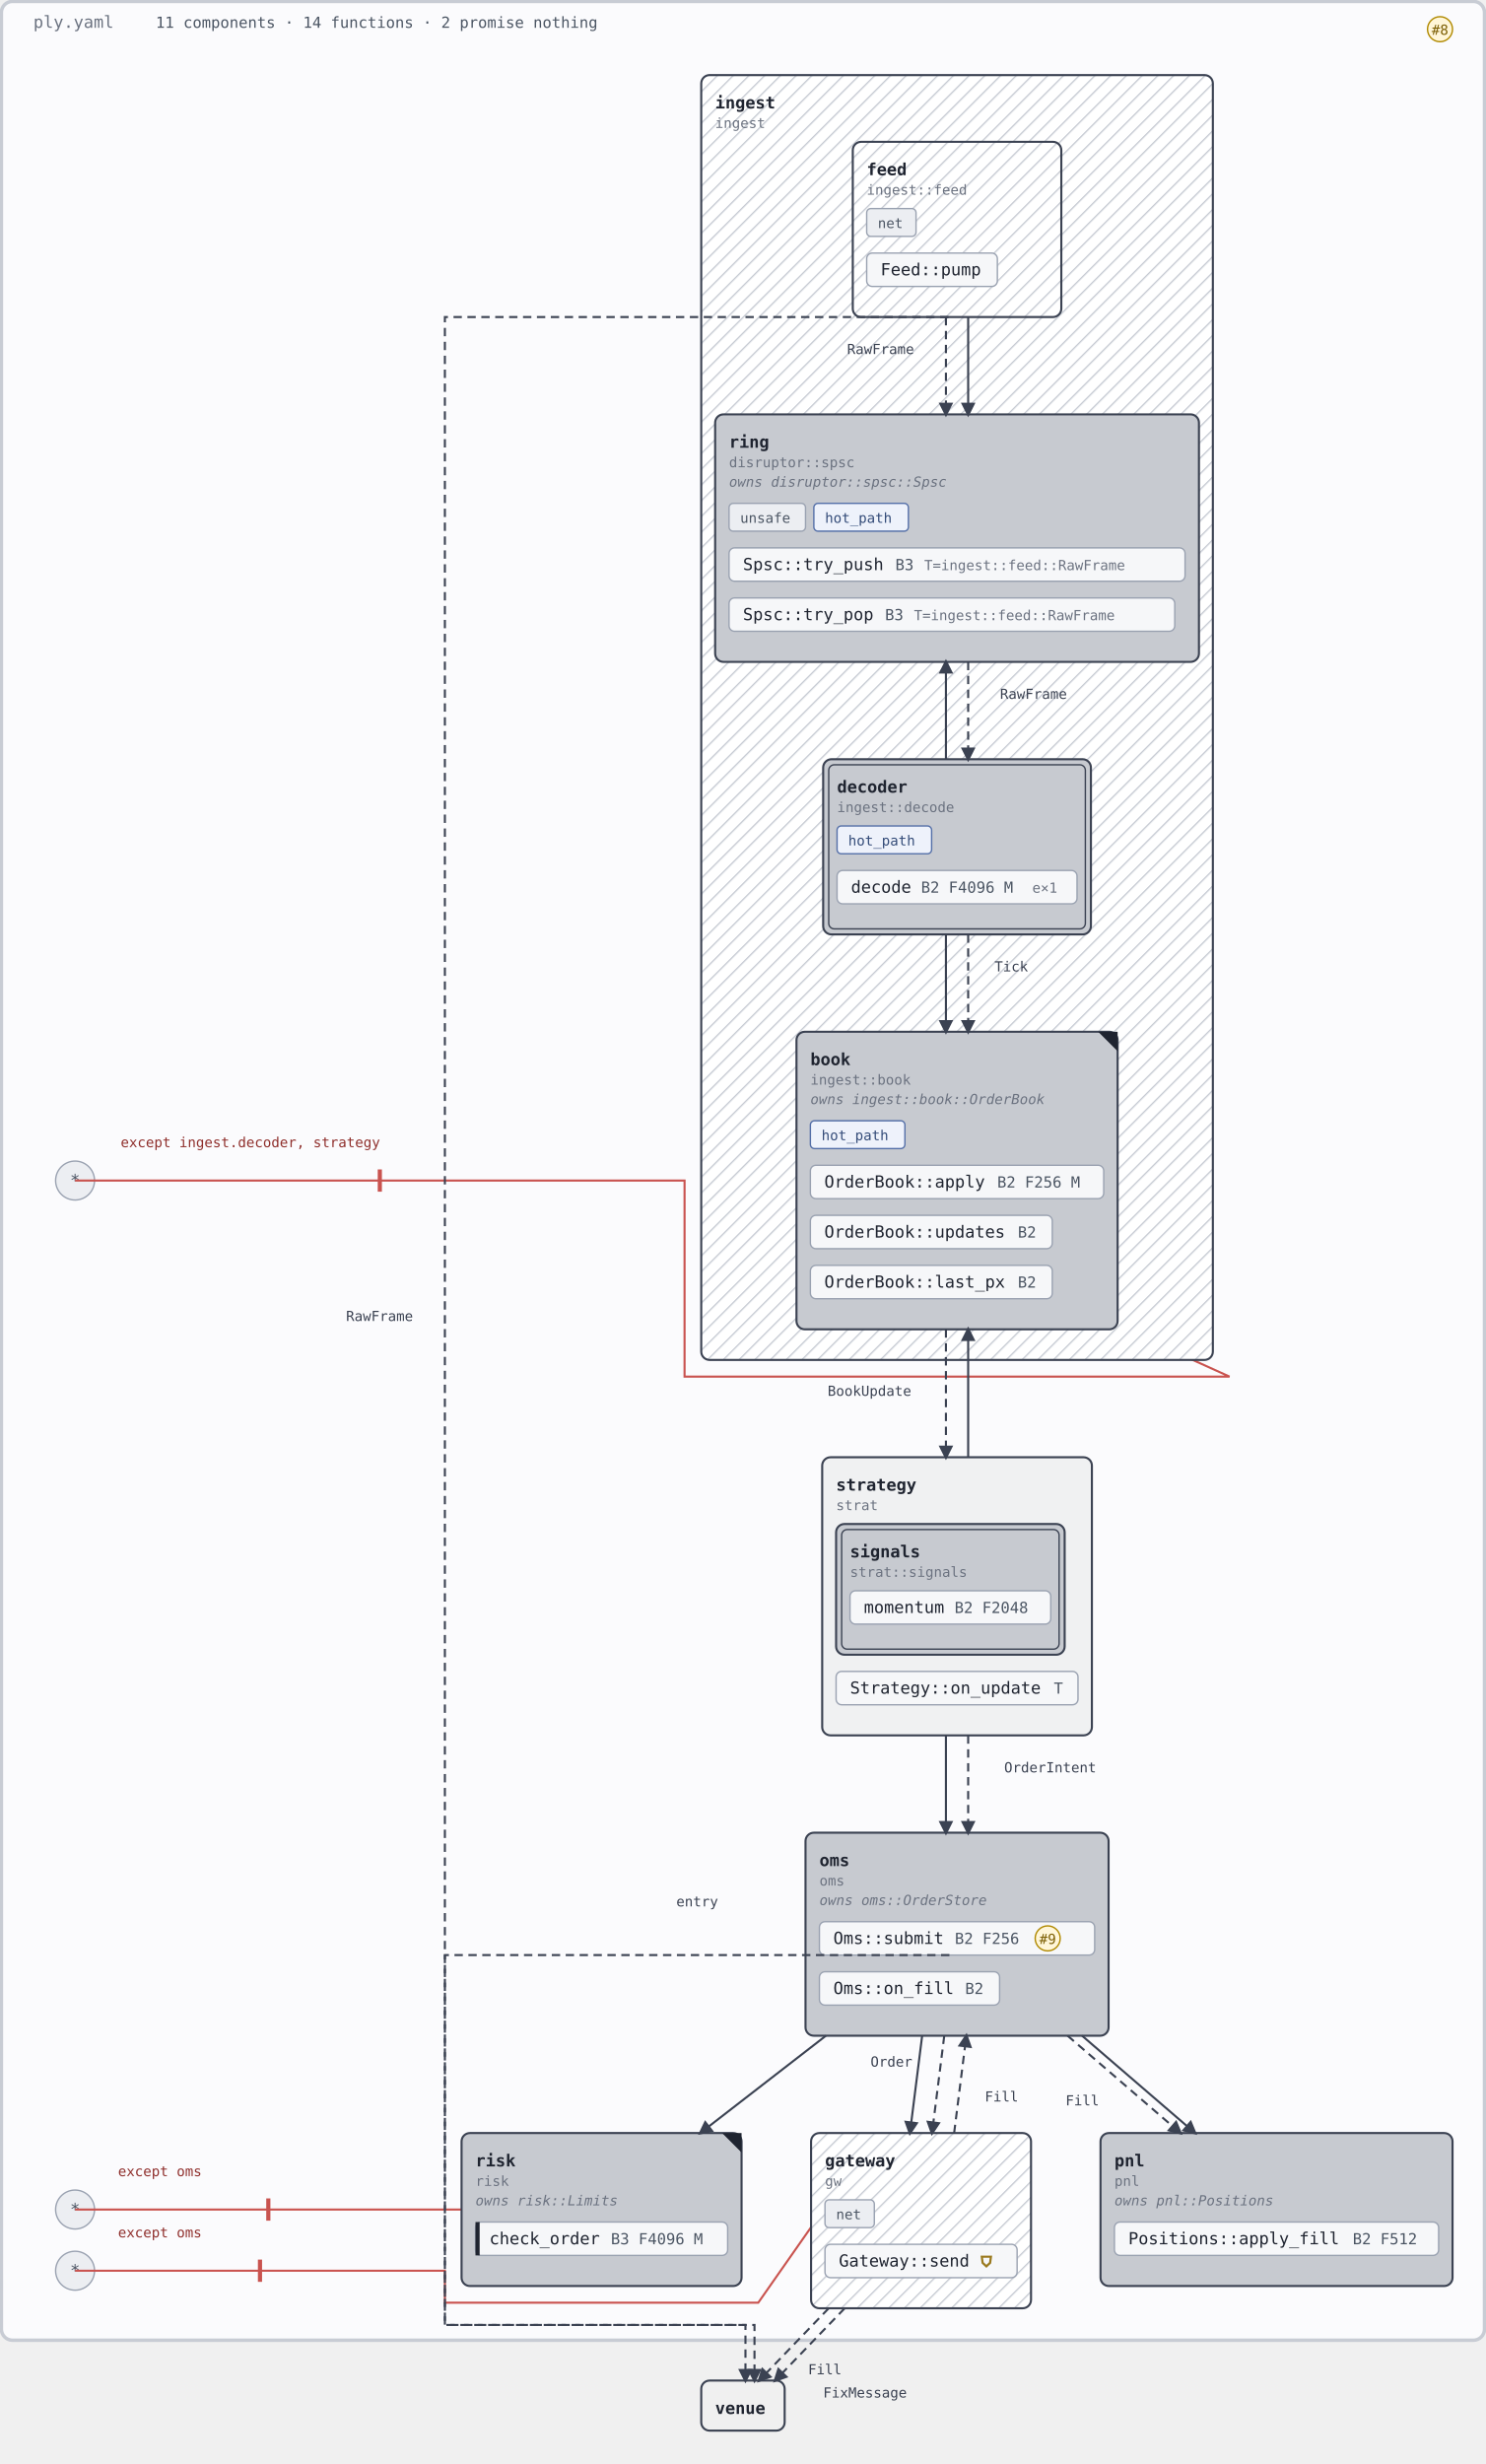
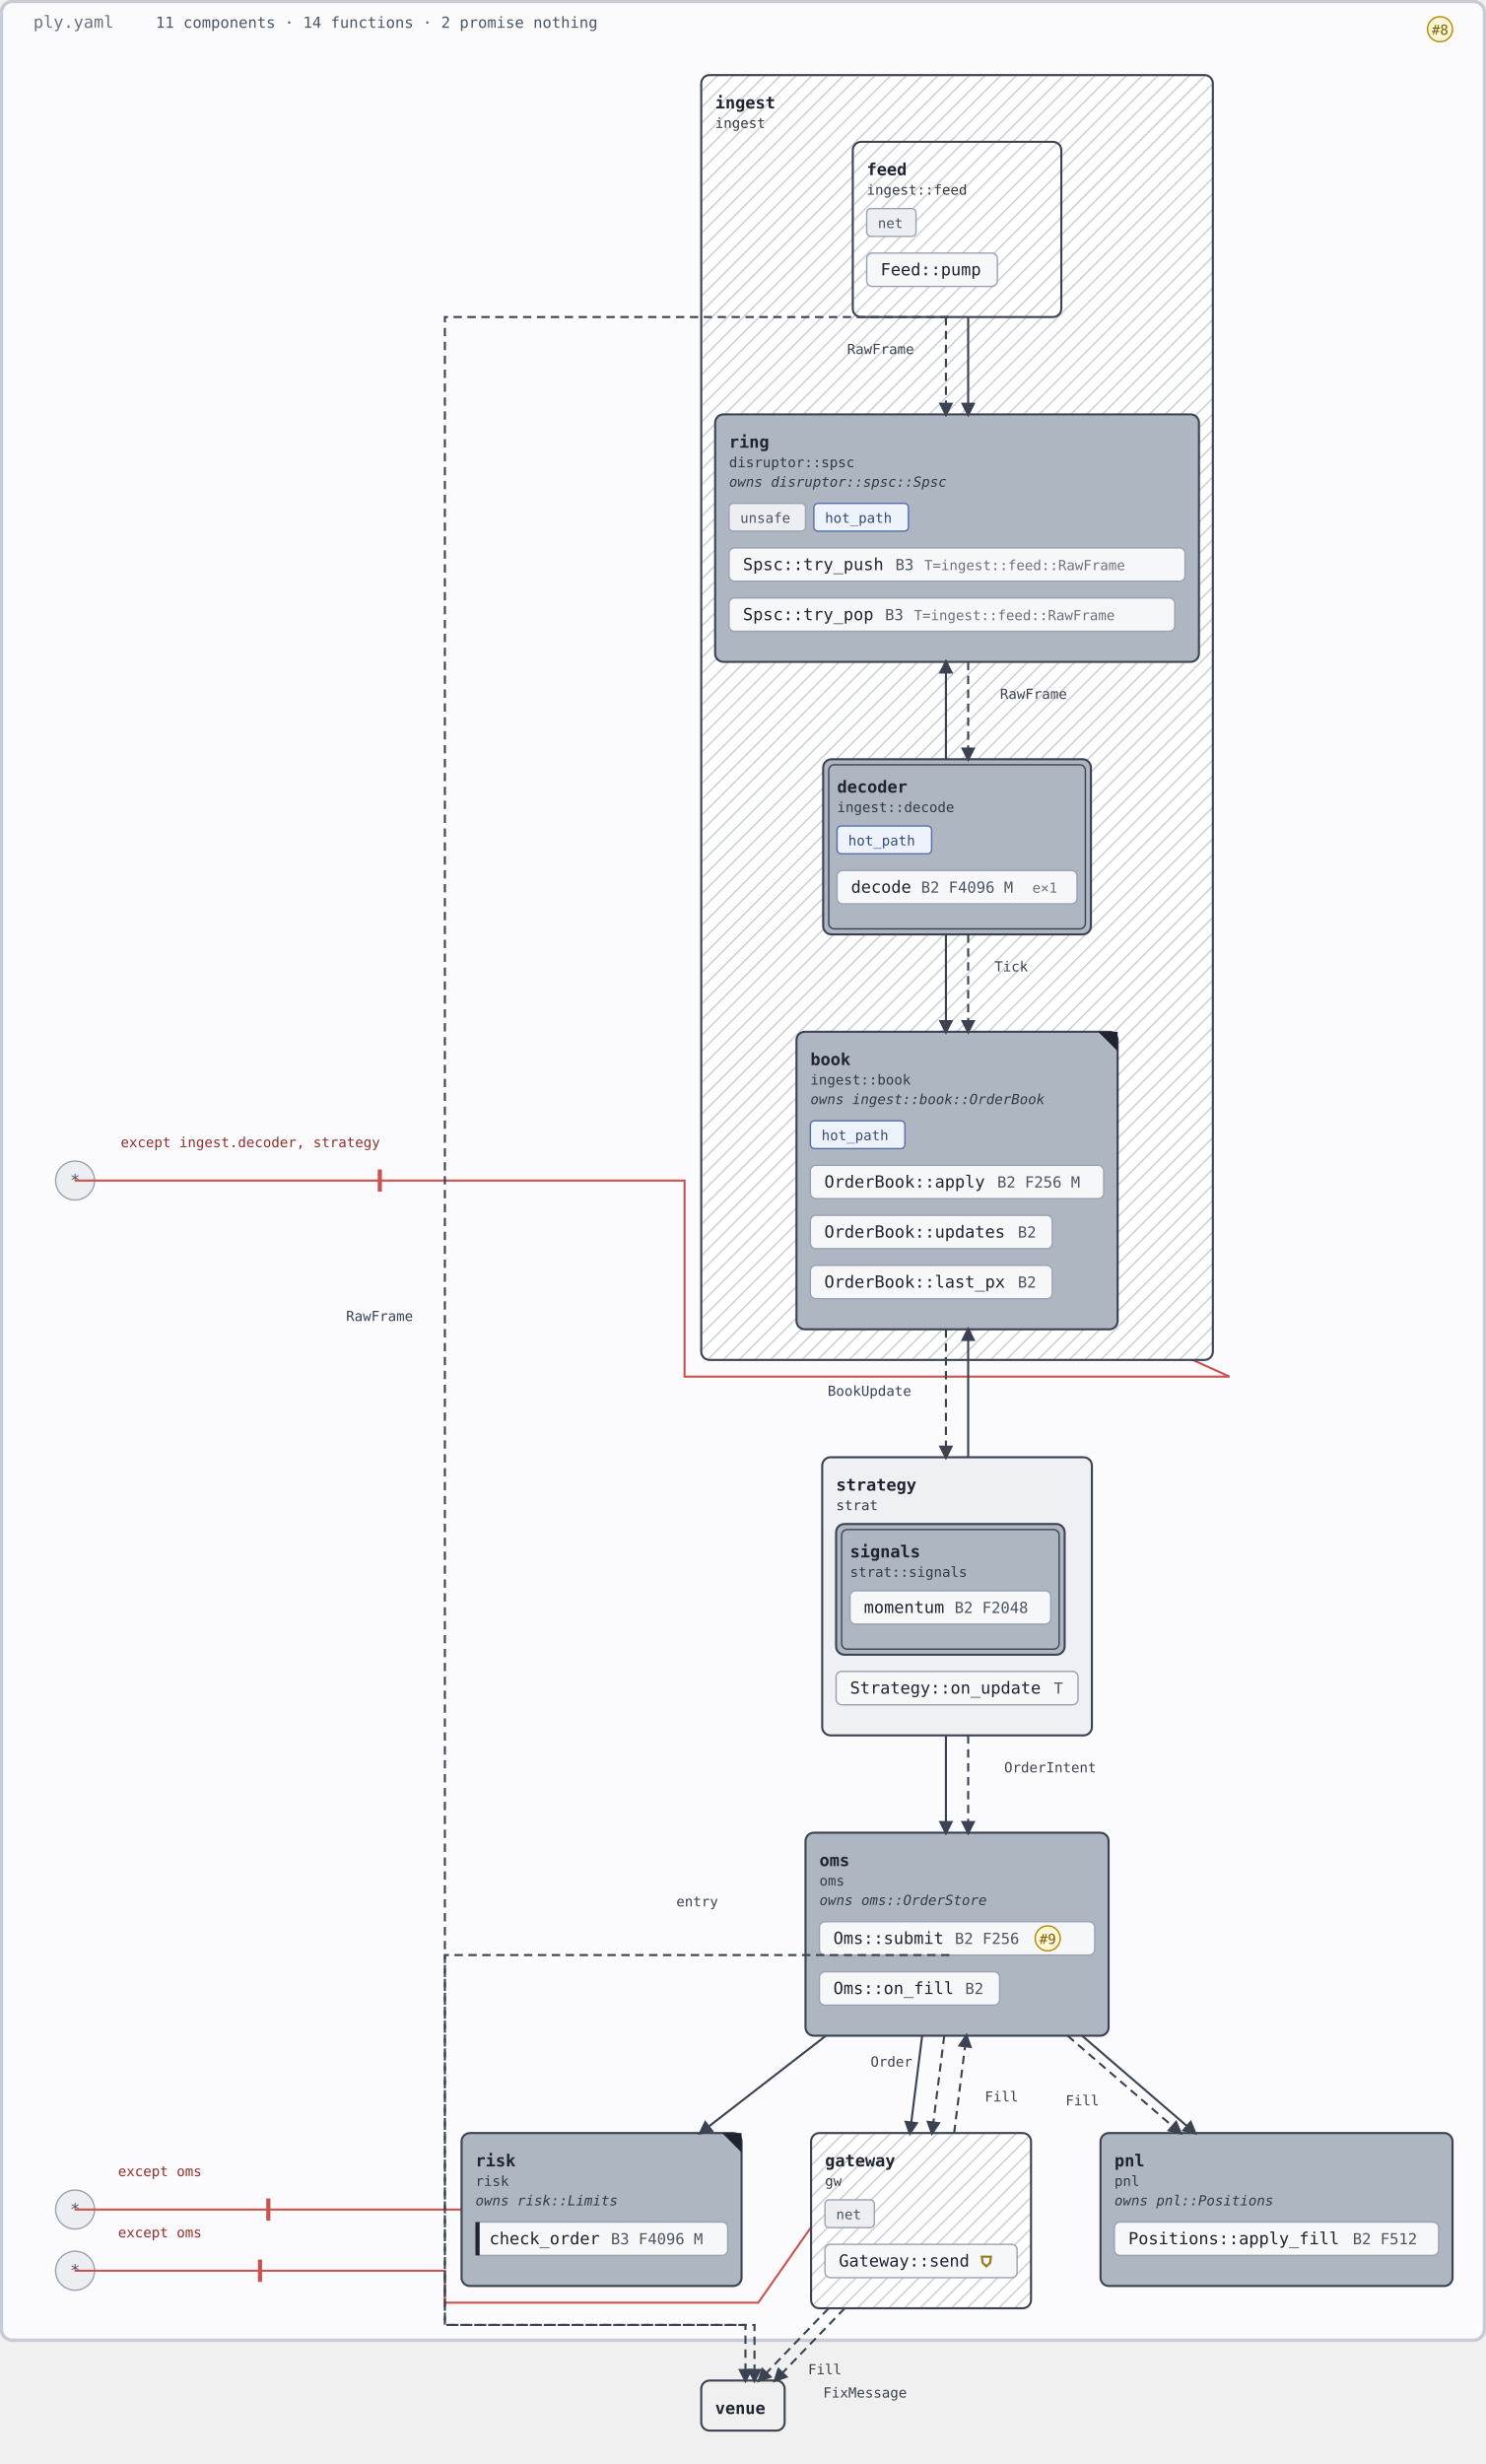
<svg xmlns="http://www.w3.org/2000/svg" width="1068.8" height="1772.0" viewBox="0 0 1068.8 1772.0" font-family="monospace" font-size="12">
-   <style>.workspace-frame{fill:#fbfbfd;stroke:#c8ccd4;stroke-width:2.5}.workspace-title{fill:#6b7280}.verdict-strip-text{fill:#4b5563;font-size:11px}.component-box{stroke:#3b4252;stroke-width:1.5}.hollow-box{stroke-dasharray:6 4}.collapsed-stack{stroke:#3b4252;stroke-width:1.5}.pure-seal{fill:none;stroke:#3b4252}.strict-notch{fill:#1f2430}.component-name{fill:#1f2430;font-weight:bold}.component-anchor{fill:#6b7280;font-size:10px}.component-owns{fill:#6b7280;font-size:10px;font-style:italic}.ceiling-unclaimed{fill:url(#unclaimed-hatch)}.ceiling-tested{fill:#f0f1f2}.ceiling-fuzzed{fill:#dfe1e4}.ceiling-bounded{fill:#c7cad0}.ceiling-proved{fill:#aab0b9}.contract-mark{fill:#1f2430}.fn-clause{font:11px ui-monospace,SFMono-Regular,Menlo,monospace;fill:#3c4658}.cap-badge rect{fill:#eceef2;stroke:#9aa2b1}.cap-badge text{fill:#4b5563;font-size:10px}.profile-tag rect{fill:#eef2fb;stroke:#5570a8}.profile-tag text{fill:#334b78;font-size:10px}.fn-chip-box{fill:#f6f7f9;stroke:#9aa2b1}.fn-chip-box-synth{fill:#ecdff5;stroke:#9aa2b1}.fn-name{fill:#1f2430}.fn-checks{fill:#4b5563;font-size:11px}.fn-check-with{fill:#6b7280;font-size:10px}.fn-examples{fill:#6b7280;font-size:10px}.fn-shield{fill:none;stroke:#9a7a1f;font-size:13px}.unresolved-pin circle,.registry-pin circle{fill:#fff6d8;stroke:#b08900}.pin-label{fill:#7a5c00;font-size:10px;text-anchor:middle}.edge-line{fill:none;stroke:#3b4252;stroke-width:1.5}.edge-label{fill:#3b4252;font-size:10px;text-anchor:middle}.deny-line{fill:none;stroke:#c9534f;stroke-width:1.5}.deny-bar{stroke:#c9534f;stroke-width:3}.deny-except{fill:#8f2f2c;font-size:10px;text-anchor:middle}.any-node circle{fill:#eceef2;stroke:#9aa2b1}.any-label{fill:#4b5563;text-anchor:middle}.external-box{fill:none;stroke:#3b4252;stroke-width:1.5}#arrow path{fill:#3b4252}@media (prefers-color-scheme: dark){.workspace-frame{fill:#15171c;stroke:#333947}.workspace-title{fill:#8b93a1}.verdict-strip-text{fill:#a3abb9}.component-box,.collapsed-stack,.external-box{stroke:#8891a3}.component-name{fill:#e6e9ef}.component-anchor,.component-owns{fill:#98a0ae}.ceiling-unclaimed{fill:url(#unclaimed-hatch-dark)}.ceiling-tested{fill:#242832}.ceiling-fuzzed{fill:#333947}.ceiling-bounded{fill:#464e60}.ceiling-proved{fill:#5b6479}.contract-mark{fill:#c8cede}.fn-clause{fill:#aab3c4}.cap-badge rect{fill:#252a35;stroke:#6d7686}.cap-badge text{fill:#b6bdca}.profile-tag rect{fill:#1d2532;stroke:#5570a8}.profile-tag text{fill:#9fb6dd}.fn-chip-box{fill:#1c1f27;stroke:#6d7686}.fn-chip-box-synth{fill:#2a2033;stroke:#6d7686}.fn-name{fill:#e6e9ef}.fn-checks{fill:#a3abb9}.fn-check-with,.fn-examples{fill:#8b93a1}.pure-seal,.strict-notch{fill:#c8cede}.pure-seal{fill:none;stroke:#c8cede}.edge-line{stroke:#98a0ae}.edge-label{fill:#a3abb9}.deny-line,.deny-bar{stroke:#e8524b}.deny-except{fill:#e8524b}.any-node circle{fill:#252a35;stroke:#6d7686}.any-label{fill:#a3abb9}.unresolved-pin circle,.registry-pin circle{fill:#2e2814;stroke:#d4a72c}.pin-label{fill:#e3c66b}#arrow path{fill:#98a0ae}}</style>
+   <style>.workspace-frame{fill:#fbfbfd;stroke:#c8ccd4;stroke-width:2.5}.workspace-title{fill:#6b7280}.verdict-strip-text{fill:#4b5563;font-size:11px}.component-box{stroke:#3b4252;stroke-width:1.5}.hollow-box{stroke-dasharray:6 4}.collapsed-stack{stroke:#3b4252;stroke-width:1.5}.pure-seal{fill:none;stroke:#3b4252}.strict-notch{fill:#1f2430}.component-name{fill:#1f2430;font-weight:bold}.component-anchor{fill:#333a45;font-size:10px}.component-owns{fill:#333a45;font-size:10px;font-style:italic}.ceiling-unclaimed{fill:url(#unclaimed-hatch)}.ceiling-tested{fill:#eef0f3}.ceiling-fuzzed{fill:#d2d7de}.ceiling-bounded{fill:#aeb6c2}.ceiling-proved{fill:#8792a3}.contract-mark{fill:#1f2430}.fn-clause{font:11px ui-monospace,SFMono-Regular,Menlo,monospace;fill:#3c4658}.cap-badge rect{fill:#eceef2;stroke:#9aa2b1}.cap-badge text{fill:#4b5563;font-size:10px}.profile-tag rect{fill:#eef2fb;stroke:#5570a8}.profile-tag text{fill:#334b78;font-size:10px}.fn-chip-box{fill:#f6f7f9;stroke:#9aa2b1}.fn-chip-box-synth{fill:#ecdff5;stroke:#9aa2b1}.fn-name{fill:#1f2430}.fn-checks{fill:#4b5563;font-size:11px}.fn-check-with{fill:#6b7280;font-size:10px}.fn-examples{fill:#6b7280;font-size:10px}.fn-shield{fill:none;stroke:#9a7a1f;font-size:13px}.unresolved-pin circle,.registry-pin circle{fill:#fff6d8;stroke:#b08900}.pin-label{fill:#7a5c00;font-size:10px;text-anchor:middle}.edge-line{fill:none;stroke:#3b4252;stroke-width:1.5}.edge-label{fill:#3b4252;font-size:10px;text-anchor:middle}.deny-line{fill:none;stroke:#c9534f;stroke-width:1.5}.deny-bar{stroke:#c9534f;stroke-width:3}.deny-except{fill:#8f2f2c;font-size:10px;text-anchor:middle}.any-node circle{fill:#eceef2;stroke:#9aa2b1}.any-label{fill:#4b5563;text-anchor:middle}.external-box{fill:none;stroke:#3b4252;stroke-width:1.5}#arrow path{fill:#3b4252}@media (prefers-color-scheme: dark){.workspace-frame{fill:#15171c;stroke:#333947}.workspace-title{fill:#8b93a1}.verdict-strip-text{fill:#a3abb9}.component-box,.collapsed-stack,.external-box{stroke:#8891a3}.component-name{fill:#e6e9ef}.component-anchor,.component-owns{fill:#98a0ae}.ceiling-unclaimed{fill:url(#unclaimed-hatch-dark)}.ceiling-tested{fill:#242832}.ceiling-fuzzed{fill:#333947}.ceiling-bounded{fill:#464e60}.ceiling-proved{fill:#5b6479}.contract-mark{fill:#c8cede}.fn-clause{fill:#aab3c4}.cap-badge rect{fill:#252a35;stroke:#6d7686}.cap-badge text{fill:#b6bdca}.profile-tag rect{fill:#1d2532;stroke:#5570a8}.profile-tag text{fill:#9fb6dd}.fn-chip-box{fill:#1c1f27;stroke:#6d7686}.fn-chip-box-synth{fill:#2a2033;stroke:#6d7686}.fn-name{fill:#e6e9ef}.fn-checks{fill:#a3abb9}.fn-check-with,.fn-examples{fill:#8b93a1}.pure-seal,.strict-notch{fill:#c8cede}.pure-seal{fill:none;stroke:#c8cede}.edge-line{stroke:#98a0ae}.edge-label{fill:#a3abb9}.deny-line,.deny-bar{stroke:#e8524b}.deny-except{fill:#e8524b}.any-node circle{fill:#252a35;stroke:#6d7686}.any-label{fill:#a3abb9}.unresolved-pin circle,.registry-pin circle{fill:#2e2814;stroke:#d4a72c}.pin-label{fill:#e3c66b}#arrow path{fill:#98a0ae}}</style>
  <defs>
    <marker id="arrow" viewBox="0 0 10 10" refX="8" refY="5" markerWidth="7" markerHeight="7" orient="auto-start-reverse">
      <path d="M 0 0 L 10 5 L 0 10 z" />
    </marker>
    <pattern id="unclaimed-hatch" patternUnits="userSpaceOnUse" width="8" height="8" patternTransform="rotate(45)">
      <rect width="8" height="8" fill="#fff" />
      <line x1="0" y1="0" x2="0" y2="8" stroke="#c8ccd4" stroke-width="2" />
    </pattern>
    <pattern id="unclaimed-hatch-dark" patternUnits="userSpaceOnUse" width="8" height="8" patternTransform="rotate(45)">
      <rect width="8" height="8" fill="#15171c" />
      <line x1="0" y1="0" x2="0" y2="8" stroke="#4a5262" stroke-width="2" />
    </pattern>
  </defs>
  <rect class="workspace-frame" x="1" y="1" width="1066.8" height="1682.0" rx="8" />
  <g>
    <text class="workspace-title" x="24.0" y="20">ply.yaml</text>
  </g>
  <g class="verdict-strip">
    <text class="verdict-strip-text" x="112.0" y="20">11 components · 14 functions · 2 promise nothing</text>
  </g>
  <g class="any-node">
    <circle cx="54.0" cy="849.0" r="14.0" />
    <text class="any-label" x="54.0" y="853.0">*</text>
  </g>
  <g class="deny-rule">
    <path class="deny-line" d="M 54.0 849.0 L 492.4 849.0 L 492.4 990.0 L 884.4 990.0 L 572.9 849.0" />
    <line class="deny-bar" x1="273.2" y1="841.0" x2="273.2" y2="857.0" />
    <text class="deny-except" x="180.1" y="825.0">except ingest.decoder, strategy</text>
  </g>
  <g class="any-node">
    <circle cx="54.0" cy="1589.0" r="14.0" />
    <text class="any-label" x="54.0" y="1593.0">*</text>
  </g>
  <g class="deny-rule">
    <path class="deny-line" d="M 54.0 1589.0 L 332.0 1589.0" />
    <line class="deny-bar" x1="193.0" y1="1581.0" x2="193.0" y2="1597.0" />
    <text class="deny-except" x="115.0" y="1565.0">except oms</text>
  </g>
  <g class="any-node">
    <circle cx="54.0" cy="1633.0" r="14.0" />
    <text class="any-label" x="54.0" y="1637.0">*</text>
  </g>
  <g class="deny-rule">
    <path class="deny-line" d="M 54.0 1633.0 L 320.0 1633.0 L 320.0 1656.0 L 545.4 1656.0 L 583.4 1601.7" />
    <line class="deny-bar" x1="187.0" y1="1625.0" x2="187.0" y2="1641.0" />
    <text class="deny-except" x="115.0" y="1609.0">except oms</text>
  </g>
  <g class="registry-pin">
    <circle cx="1035.8" cy="21.0" r="9.0" />
    <text class="pin-label" x="1035.8" y="25.0">#8</text>
  </g>
  <g transform="translate(504.4,54.0)">
    <g class="component" data-name="ingest">
      <rect class="component-box ceiling-unclaimed" x="0" y="0" width="368.0" height="924.0" rx="6" />
      <text class="component-name" x="10.0" y="24.0">ingest</text>
      <text class="component-anchor" x="10.0" y="38.0">ingest</text>
      <g transform="translate(109.0,48.0)">
        <g class="component" data-name="feed">
          <rect class="component-box ceiling-unclaimed" x="0" y="0" width="150.0" height="126.0" rx="6" />
          <text class="component-name" x="10.0" y="24.0">feed</text>
          <text class="component-anchor" x="10.0" y="38.0">ingest::feed</text>
          <g class="cap-badge">
            <rect x="10.0" y="48.0" width="35.5" height="20.0" rx="3" />
            <text x="18.0" y="62.0">net</text>
          </g>
          <g transform="translate(10.0,80.0)">
            <g class="fn-chip" data-fn="Feed::pump">
              <rect class="fn-chip-box" x="0" y="0" width="94.0" height="24.0" rx="4" />
              <text class="fn-name" x="10.0" y="16.0">Feed::pump</text>
            </g>
          </g>
        </g>
      </g>
      <g transform="translate(10.0,244.0)">
        <g class="component" data-name="ring">
          <rect class="component-box ceiling-bounded" x="0" y="0" width="348.0" height="178.0" rx="6" />
          <text class="component-name" x="10.0" y="24.0">ring</text>
          <text class="component-anchor" x="10.0" y="38.0">disruptor::spsc</text>
          <text class="component-owns" x="10.0" y="52.0">owns disruptor::spsc::Spsc</text>
          <g class="cap-badge">
            <rect x="10.0" y="64.0" width="55.0" height="20.0" rx="3" />
            <text x="18.0" y="78.0">unsafe</text>
          </g>
          <g class="profile-tag">
            <rect x="71.0" y="64.0" width="68.0" height="20.0" rx="3" />
            <text x="79.0" y="78.0">hot_path</text>
          </g>
          <g transform="translate(10.0,96.0)">
            <g class="fn-chip" data-fn="Spsc::try_push">
              <rect class="fn-chip-box" x="0" y="0" width="328.0" height="24.0" rx="4" />
              <text class="fn-name" x="10.0" y="16.0">Spsc::try_push</text>
              <text class="fn-checks" x="119.6" y="16.0">B3</text>
              <text class="fn-check-with" x="140.4" y="16.0">T=ingest::feed::RawFrame</text>
            </g>
          </g>
          <g transform="translate(10.0,132.0)">
            <g class="fn-chip" data-fn="Spsc::try_pop">
              <rect class="fn-chip-box" x="0" y="0" width="320.6" height="24.0" rx="4" />
              <text class="fn-name" x="10.0" y="16.0">Spsc::try_pop</text>
              <text class="fn-checks" x="112.2" y="16.0">B3</text>
              <text class="fn-check-with" x="133.0" y="16.0">T=ingest::feed::RawFrame</text>
            </g>
          </g>
        </g>
      </g>
      <g transform="translate(87.7,492.0)">
        <g class="component" data-name="decoder">
          <rect class="component-box ceiling-bounded" x="0" y="0" width="192.6" height="126.0" rx="6" />
          <rect class="pure-seal" x="4" y="4" width="184.6" height="118.0" rx="4" />
          <text class="component-name" x="10.0" y="24.0">decoder</text>
          <text class="component-anchor" x="10.0" y="38.0">ingest::decode</text>
          <g class="profile-tag">
            <rect x="10.0" y="48.0" width="68.0" height="20.0" rx="3" />
            <text x="18.0" y="62.0">hot_path</text>
          </g>
          <g transform="translate(10.0,80.0)">
            <g class="fn-chip" data-fn="decode">
              <rect class="fn-chip-box" x="0" y="0" width="172.6" height="24.0" rx="4" />
              <text class="fn-name" x="10.0" y="16.0">decode</text>
              <text class="fn-checks" x="60.4" y="16.0">B2 F4096 M</text>
              <text class="fn-examples" x="140.4" y="16.0">e×1</text>
            </g>
          </g>
        </g>
      </g>
      <g transform="translate(68.5,688.0)">
        <g class="component" data-name="book">
          <rect class="component-box ceiling-bounded" x="0" y="0" width="231.0" height="214.0" rx="6" />
          <path class="strict-notch" d="M 217.0 0 L 231.0 0 L 231.0 14.0 Z" />
          <text class="component-name" x="10.0" y="24.0">book</text>
          <text class="component-anchor" x="10.0" y="38.0">ingest::book</text>
          <text class="component-owns" x="10.0" y="52.0">owns ingest::book::OrderBook</text>
          <g class="profile-tag">
            <rect x="10.0" y="64.0" width="68.0" height="20.0" rx="3" />
            <text x="18.0" y="78.0">hot_path</text>
          </g>
          <g transform="translate(10.0,96.0)">
            <g class="fn-chip" data-fn="OrderBook::apply">
              <rect class="fn-chip-box" x="0" y="0" width="211.0" height="24.0" rx="4" />
              <text class="fn-name" x="10.0" y="16.0">OrderBook::apply</text>
              <text class="fn-checks" x="134.4" y="16.0">B2 F256 M</text>
            </g>
          </g>
          <g transform="translate(10.0,132.0)">
            <g class="fn-chip" data-fn="OrderBook::updates">
              <rect class="fn-chip-box" x="0" y="0" width="174.0" height="24.0" rx="4" />
              <text class="fn-name" x="10.0" y="16.0">OrderBook::updates</text>
              <text class="fn-checks" x="149.2" y="16.0">B2</text>
            </g>
          </g>
          <g transform="translate(10.0,168.0)">
            <g class="fn-chip" data-fn="OrderBook::last_px">
              <rect class="fn-chip-box" x="0" y="0" width="174.0" height="24.0" rx="4" />
              <text class="fn-name" x="10.0" y="16.0">OrderBook::last_px</text>
              <text class="fn-checks" x="149.2" y="16.0">B2</text>
            </g>
          </g>
        </g>
      </g>
    </g>
  </g>
  <g transform="translate(591.4,1048.0)">
    <g class="component" data-name="strategy">
      <rect class="component-box ceiling-tested" x="0" y="0" width="194.0" height="200.0" rx="6" />
      <text class="component-name" x="10.0" y="24.0">strategy</text>
      <text class="component-anchor" x="10.0" y="38.0">strat</text>
      <g transform="translate(10.0,48.0)">
        <g class="component" data-name="signals">
          <rect class="component-box ceiling-bounded" x="0" y="0" width="164.4" height="94.0" rx="6" />
          <rect class="pure-seal" x="4" y="4" width="156.4" height="86.0" rx="4" />
          <text class="component-name" x="10.0" y="24.0">signals</text>
          <text class="component-anchor" x="10.0" y="38.0">strat::signals</text>
          <g transform="translate(10.0,48.0)">
            <g class="fn-chip" data-fn="momentum">
              <rect class="fn-chip-box" x="0" y="0" width="144.4" height="24.0" rx="4" />
              <text class="fn-name" x="10.0" y="16.0">momentum</text>
              <text class="fn-checks" x="75.2" y="16.0">B2 F2048</text>
            </g>
          </g>
        </g>
      </g>
      <g transform="translate(10.0,154.0)">
        <g class="fn-chip" data-fn="Strategy::on_update">
          <rect class="fn-chip-box" x="0" y="0" width="174.0" height="24.0" rx="4" />
          <text class="fn-name" x="10.0" y="16.0">Strategy::on_update</text>
          <text class="fn-checks" x="156.6" y="16.0">T</text>
        </g>
      </g>
    </g>
  </g>
  <g transform="translate(332.0,1534.0)">
    <g class="component" data-name="risk">
      <rect class="component-box ceiling-bounded" x="0" y="0" width="201.4" height="110.0" rx="6" />
      <path class="strict-notch" d="M 187.4 0 L 201.4 0 L 201.4 14.0 Z" />
      <text class="component-name" x="10.0" y="24.0">risk</text>
      <text class="component-anchor" x="10.0" y="38.0">risk</text>
      <text class="component-owns" x="10.0" y="52.0">owns risk::Limits</text>
      <g transform="translate(10.0,64.0)">
        <g class="fn-chip" data-fn="check_order">
          <rect class="fn-chip-box" x="0" y="0" width="181.4" height="24.0" rx="4" />
          <rect class="contract-mark" x="0" y="0" width="3.0" height="24.0" />
          <text class="fn-name" x="10.0" y="16.0">check_order</text>
          <text class="fn-checks" x="97.4" y="16.0">B3 F4096 M</text>
        </g>
      </g>
    </g>
  </g>
  <g transform="translate(579.4,1318.0)">
    <g class="component" data-name="oms">
      <rect class="component-box ceiling-bounded" x="0" y="0" width="218.0" height="146.0" rx="6" />
      <text class="component-name" x="10.0" y="24.0">oms</text>
      <text class="component-anchor" x="10.0" y="38.0">oms</text>
      <text class="component-owns" x="10.0" y="52.0">owns oms::OrderStore</text>
      <g transform="translate(10.0,64.0)">
        <g class="fn-chip" data-fn="Oms::submit">
          <rect class="fn-chip-box" x="0" y="0" width="198.0" height="24.0" rx="4" />
          <text class="fn-name" x="10.0" y="16.0">Oms::submit</text>
          <text class="fn-checks" x="97.4" y="16.0">B2 F256</text>
          <g class="unresolved-pin">
            <circle cx="164.2" cy="12.0" r="9.0" />
            <text class="pin-label" x="164.2" y="16.0">#9</text>
          </g>
        </g>
      </g>
      <g transform="translate(10.0,100.0)">
        <g class="fn-chip" data-fn="Oms::on_fill">
          <rect class="fn-chip-box" x="0" y="0" width="129.6" height="24.0" rx="4" />
          <text class="fn-name" x="10.0" y="16.0">Oms::on_fill</text>
          <text class="fn-checks" x="104.8" y="16.0">B2</text>
        </g>
      </g>
    </g>
  </g>
  <g transform="translate(583.4,1534.0)">
    <g class="component" data-name="gateway">
      <rect class="component-box ceiling-unclaimed" x="0" y="0" width="158.2" height="126.0" rx="6" />
      <text class="component-name" x="10.0" y="24.0">gateway</text>
      <text class="component-anchor" x="10.0" y="38.0">gw</text>
      <g class="cap-badge">
        <rect x="10.0" y="48.0" width="35.5" height="20.0" rx="3" />
        <text x="18.0" y="62.0">net</text>
      </g>
      <g transform="translate(10.0,80.0)">
        <g class="fn-chip" data-fn="Gateway::send">
          <rect class="fn-chip-box" x="0" y="0" width="138.2" height="24.0" rx="4" />
          <text class="fn-name" x="10.0" y="16.0">Gateway::send</text>
          <g class="fn-shield">
            <text x="112.2" y="16.0">⛉</text>
          </g>
        </g>
      </g>
    </g>
  </g>
  <g transform="translate(791.6,1534.0)">
    <g class="component" data-name="pnl">
      <rect class="component-box ceiling-bounded" x="0" y="0" width="253.2" height="110.0" rx="6" />
      <text class="component-name" x="10.0" y="24.0">pnl</text>
      <text class="component-anchor" x="10.0" y="38.0">pnl</text>
      <text class="component-owns" x="10.0" y="52.0">owns pnl::Positions</text>
      <g transform="translate(10.0,64.0)">
        <g class="fn-chip" data-fn="Positions::apply_fill">
          <rect class="fn-chip-box" x="0" y="0" width="233.2" height="24.0" rx="4" />
          <text class="fn-name" x="10.0" y="16.0">Positions::apply_fill</text>
          <text class="fn-checks" x="171.4" y="16.0">B2 F512</text>
        </g>
      </g>
    </g>
  </g>
  <g class="edge-call">
    <path class="edge-line" d="M 696.4 228.0 L 696.4 298.0" marker-end="url(#arrow)" />
  </g>
  <g class="edge-call">
    <path class="edge-line" d="M 680.4 546.0 L 680.4 476.0" marker-end="url(#arrow)" />
  </g>
  <g class="edge-call">
    <path class="edge-line" d="M 680.4 672.0 L 680.4 742.0" marker-end="url(#arrow)" />
  </g>
  <g class="edge-flow">
    <path class="edge-line" stroke-dasharray="6 4" d="M 680.4 228.0 L 680.4 298.0" marker-end="url(#arrow)" />
    <text class="edge-label" x="633.4" y="254.6">RawFrame</text>
  </g>
  <g class="edge-flow">
    <path class="edge-line" stroke-dasharray="6 4" d="M 696.4 476.0 L 696.4 546.0" marker-end="url(#arrow)" />
    <text class="edge-label" x="743.4" y="502.6">RawFrame</text>
  </g>
  <g class="edge-flow">
    <path class="edge-line" stroke-dasharray="6 4" d="M 696.4 672.0 L 696.4 742.0" marker-end="url(#arrow)" />
    <text class="edge-label" x="727.4" y="698.6">Tick</text>
  </g>
  <g class="edge-call">
    <path class="edge-line" d="M 696.4 1048.0 L 696.4 956.0" marker-end="url(#arrow)" />
  </g>
  <g class="edge-call">
    <path class="edge-line" d="M 680.4 1248.0 L 680.4 1318.0" marker-end="url(#arrow)" />
  </g>
  <g class="edge-call">
    <path class="edge-line" d="M 594.1 1464.0 L 503.7 1534.0" marker-end="url(#arrow)" />
  </g>
  <g class="edge-call">
    <path class="edge-line" d="M 663.3 1464.0 L 654.5 1534.0" marker-end="url(#arrow)" />
  </g>
  <g class="edge-call">
    <path class="edge-line" d="M 778.3 1464.0 L 859.6 1534.0" marker-end="url(#arrow)" />
  </g>
  <g class="edge-flow">
    <path class="edge-line" stroke-dasharray="6 4" d="M 680.4 956.0 L 680.4 1048.0" marker-end="url(#arrow)" />
    <text class="edge-label" x="625.4" y="1003.8">BookUpdate</text>
  </g>
  <g class="edge-flow">
    <path class="edge-line" stroke-dasharray="6 4" d="M 696.4 1248.0 L 696.4 1318.0" marker-end="url(#arrow)" />
    <text class="edge-label" x="755.4" y="1274.6">OrderIntent</text>
  </g>
  <g class="edge-flow">
    <path class="edge-line" stroke-dasharray="6 4" d="M 679.2 1464.0 L 670.4 1534.0" marker-end="url(#arrow)" />
    <text class="edge-label" x="641.2" y="1486.2">Order</text>
  </g>
  <g class="edge-flow">
    <path class="edge-line" stroke-dasharray="6 4" d="M 686.3 1534.0 L 695.1 1464.0" marker-end="url(#arrow)" />
    <text class="edge-label" x="720.4" y="1511.3">Fill</text>
  </g>
  <g class="edge-flow">
    <path class="edge-line" stroke-dasharray="6 4" d="M 767.9 1464.0 L 849.1 1534.0" marker-end="url(#arrow)" />
    <text class="edge-label" x="778.5" y="1514.1">Fill</text>
  </g>
  <g class="edge-flow">
    <path class="edge-line" stroke-dasharray="6 4" d="M 607.6 1660.0 L 557.5 1712.0" marker-end="url(#arrow)" />
    <text class="edge-label" x="622.2" y="1724.2">FixMessage</text>
  </g>
  <g class="edge-flow">
    <path class="edge-line" stroke-dasharray="6 4" d="M 596.1 1660.0 L 546.0 1712.0" marker-end="url(#arrow)" />
    <text class="edge-label" x="593.3" y="1707.5">Fill</text>
  </g>
  <g class="edge-flow">
    <path class="edge-line" stroke-dasharray="6 4" d="M 682.2 228.0 L 320.0 228.0 L 320.0 1672.0 L 536.2 1672.0 L 536.2 1712.0" marker-end="url(#arrow)" />
    <text class="edge-label" x="273.0" y="950.0">RawFrame</text>
  </g>
  <g class="edge-entry">
    <path class="edge-line" stroke-dasharray="6 4" d="M 682.9 1406.0 L 320.0 1406.0 L 320.0 1672.0 L 542.7 1672.0 L 542.7 1712.0" marker-end="url(#arrow)" />
    <text class="edge-label" x="501.5" y="1371.0">entry</text>
  </g>
  <g transform="translate(504.4,1712.0)">
    <g class="external" data-name="venue">
      <rect class="external-box" x="0" y="0" width="60.0" height="36.0" rx="6" />
      <text class="component-name" x="10.0" y="24.0">venue</text>
    </g>
  </g>
</svg>
